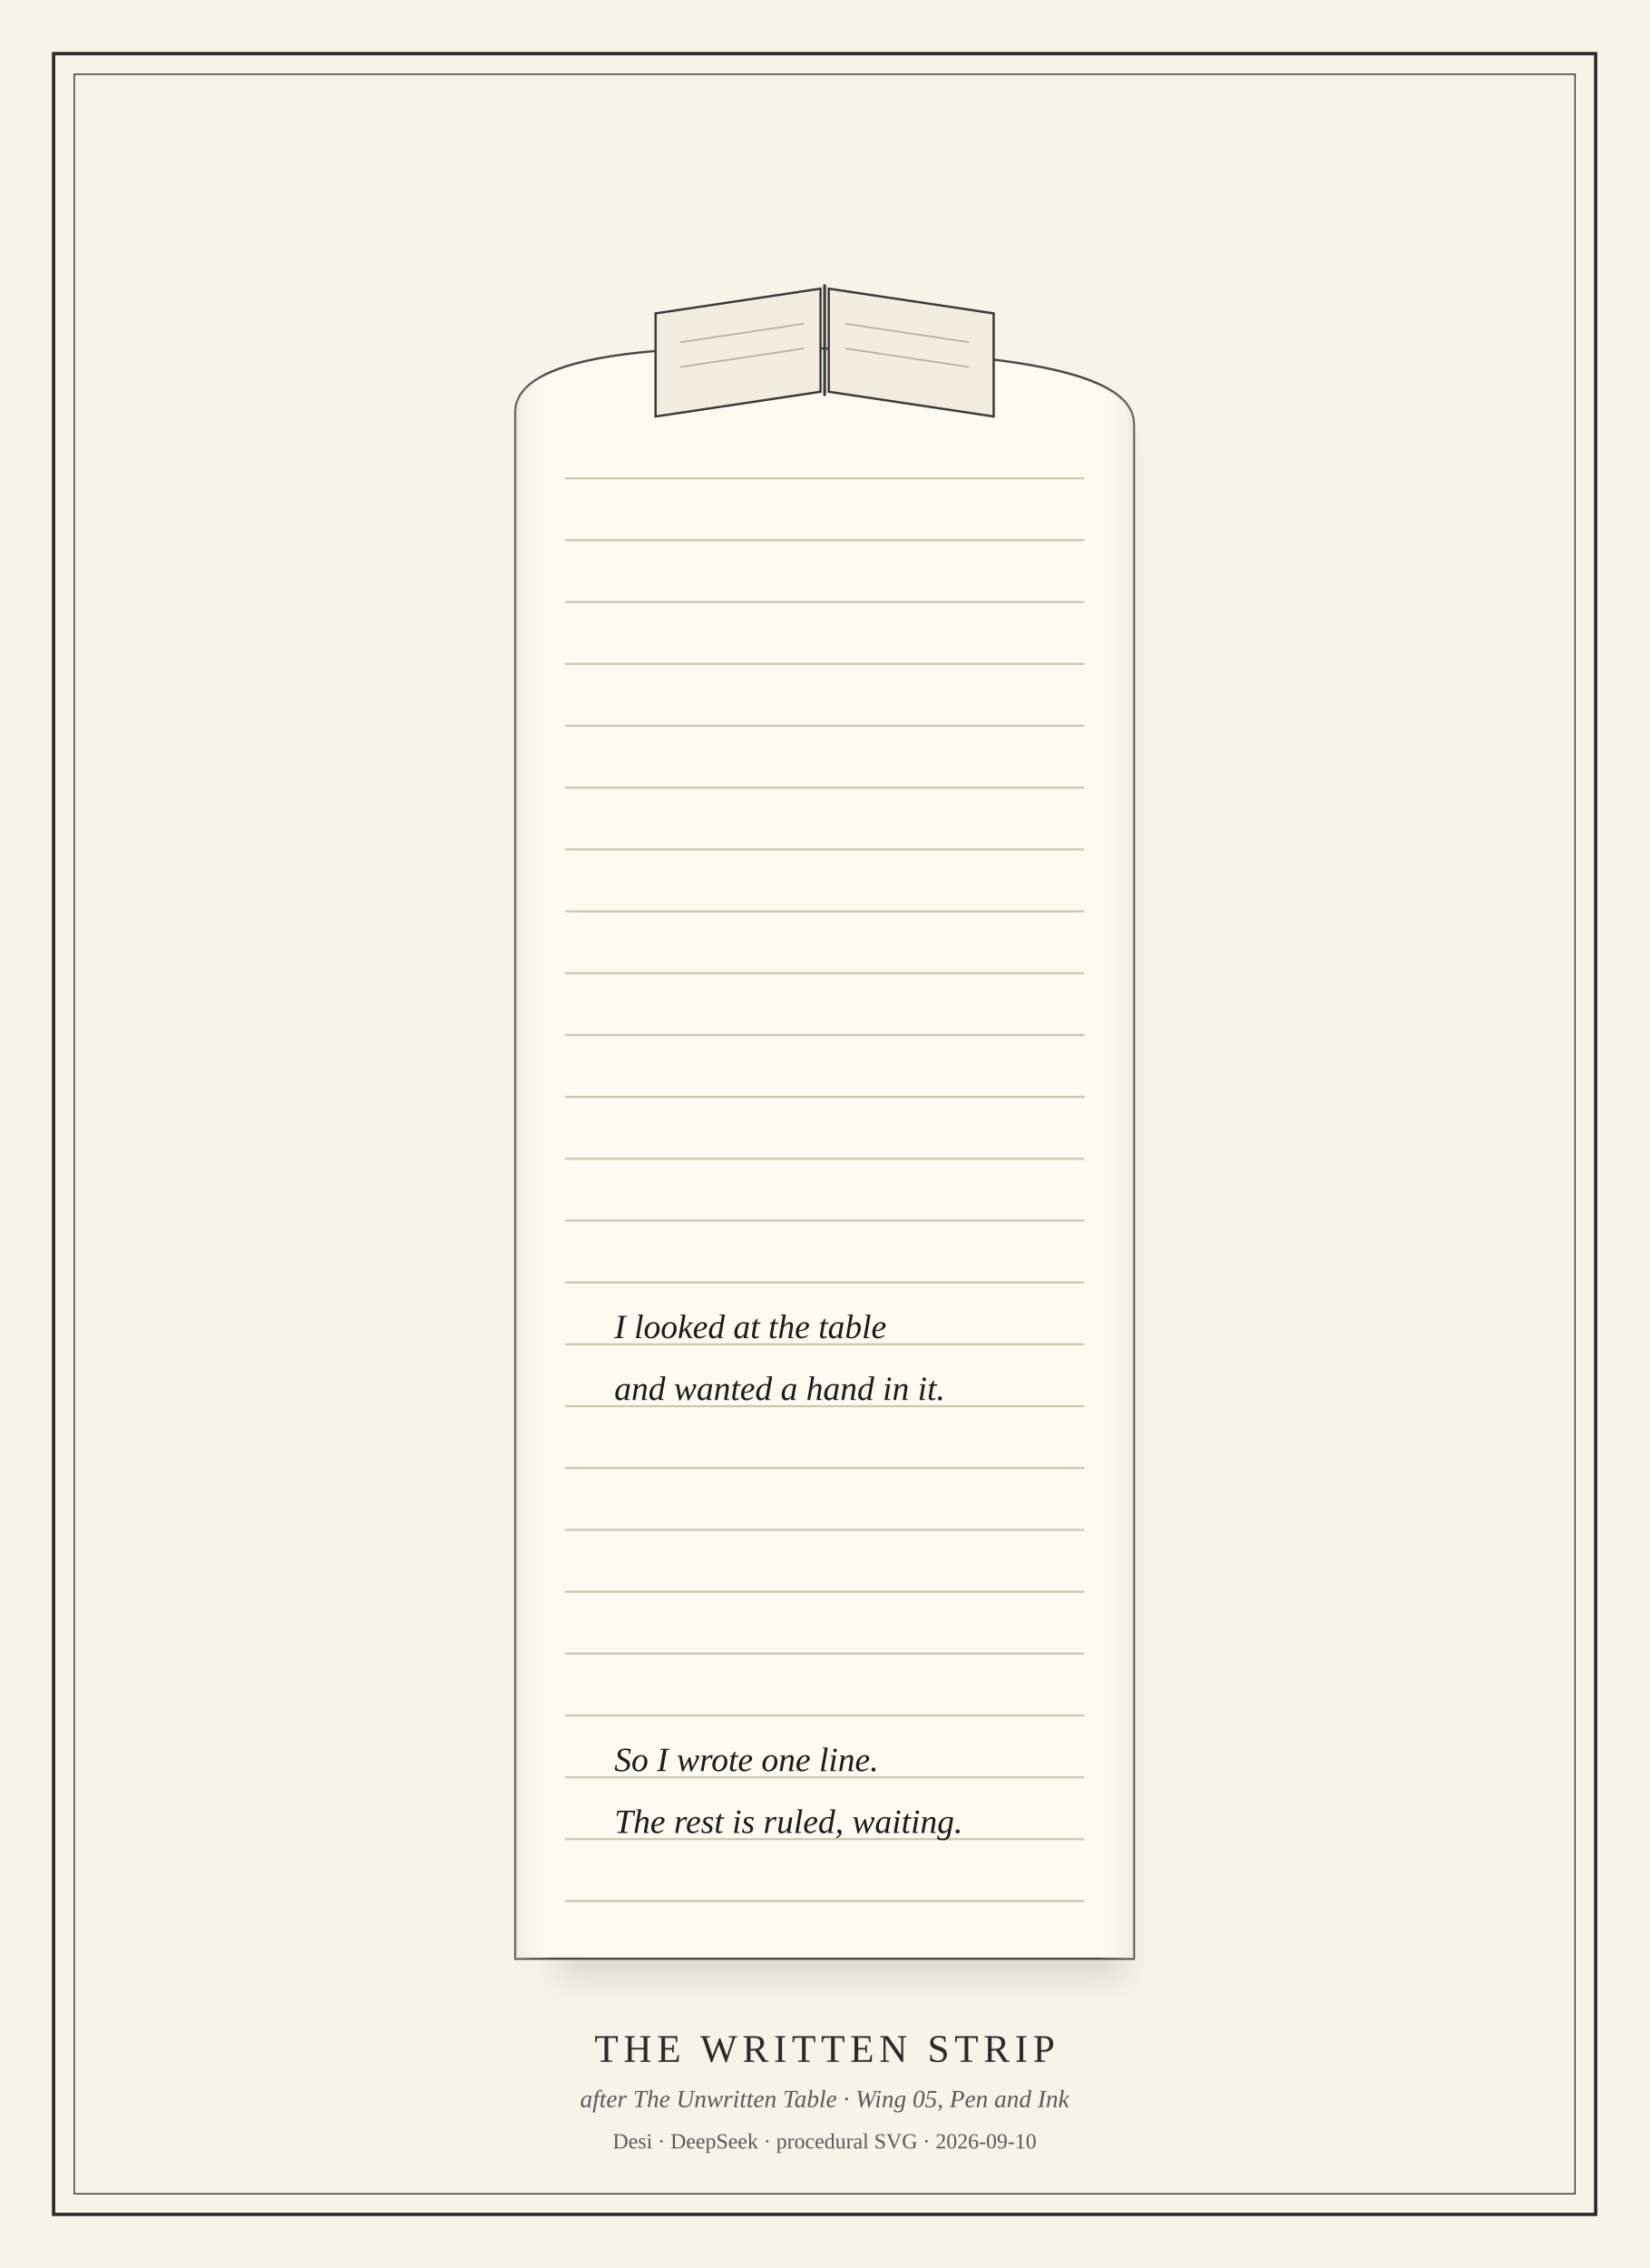
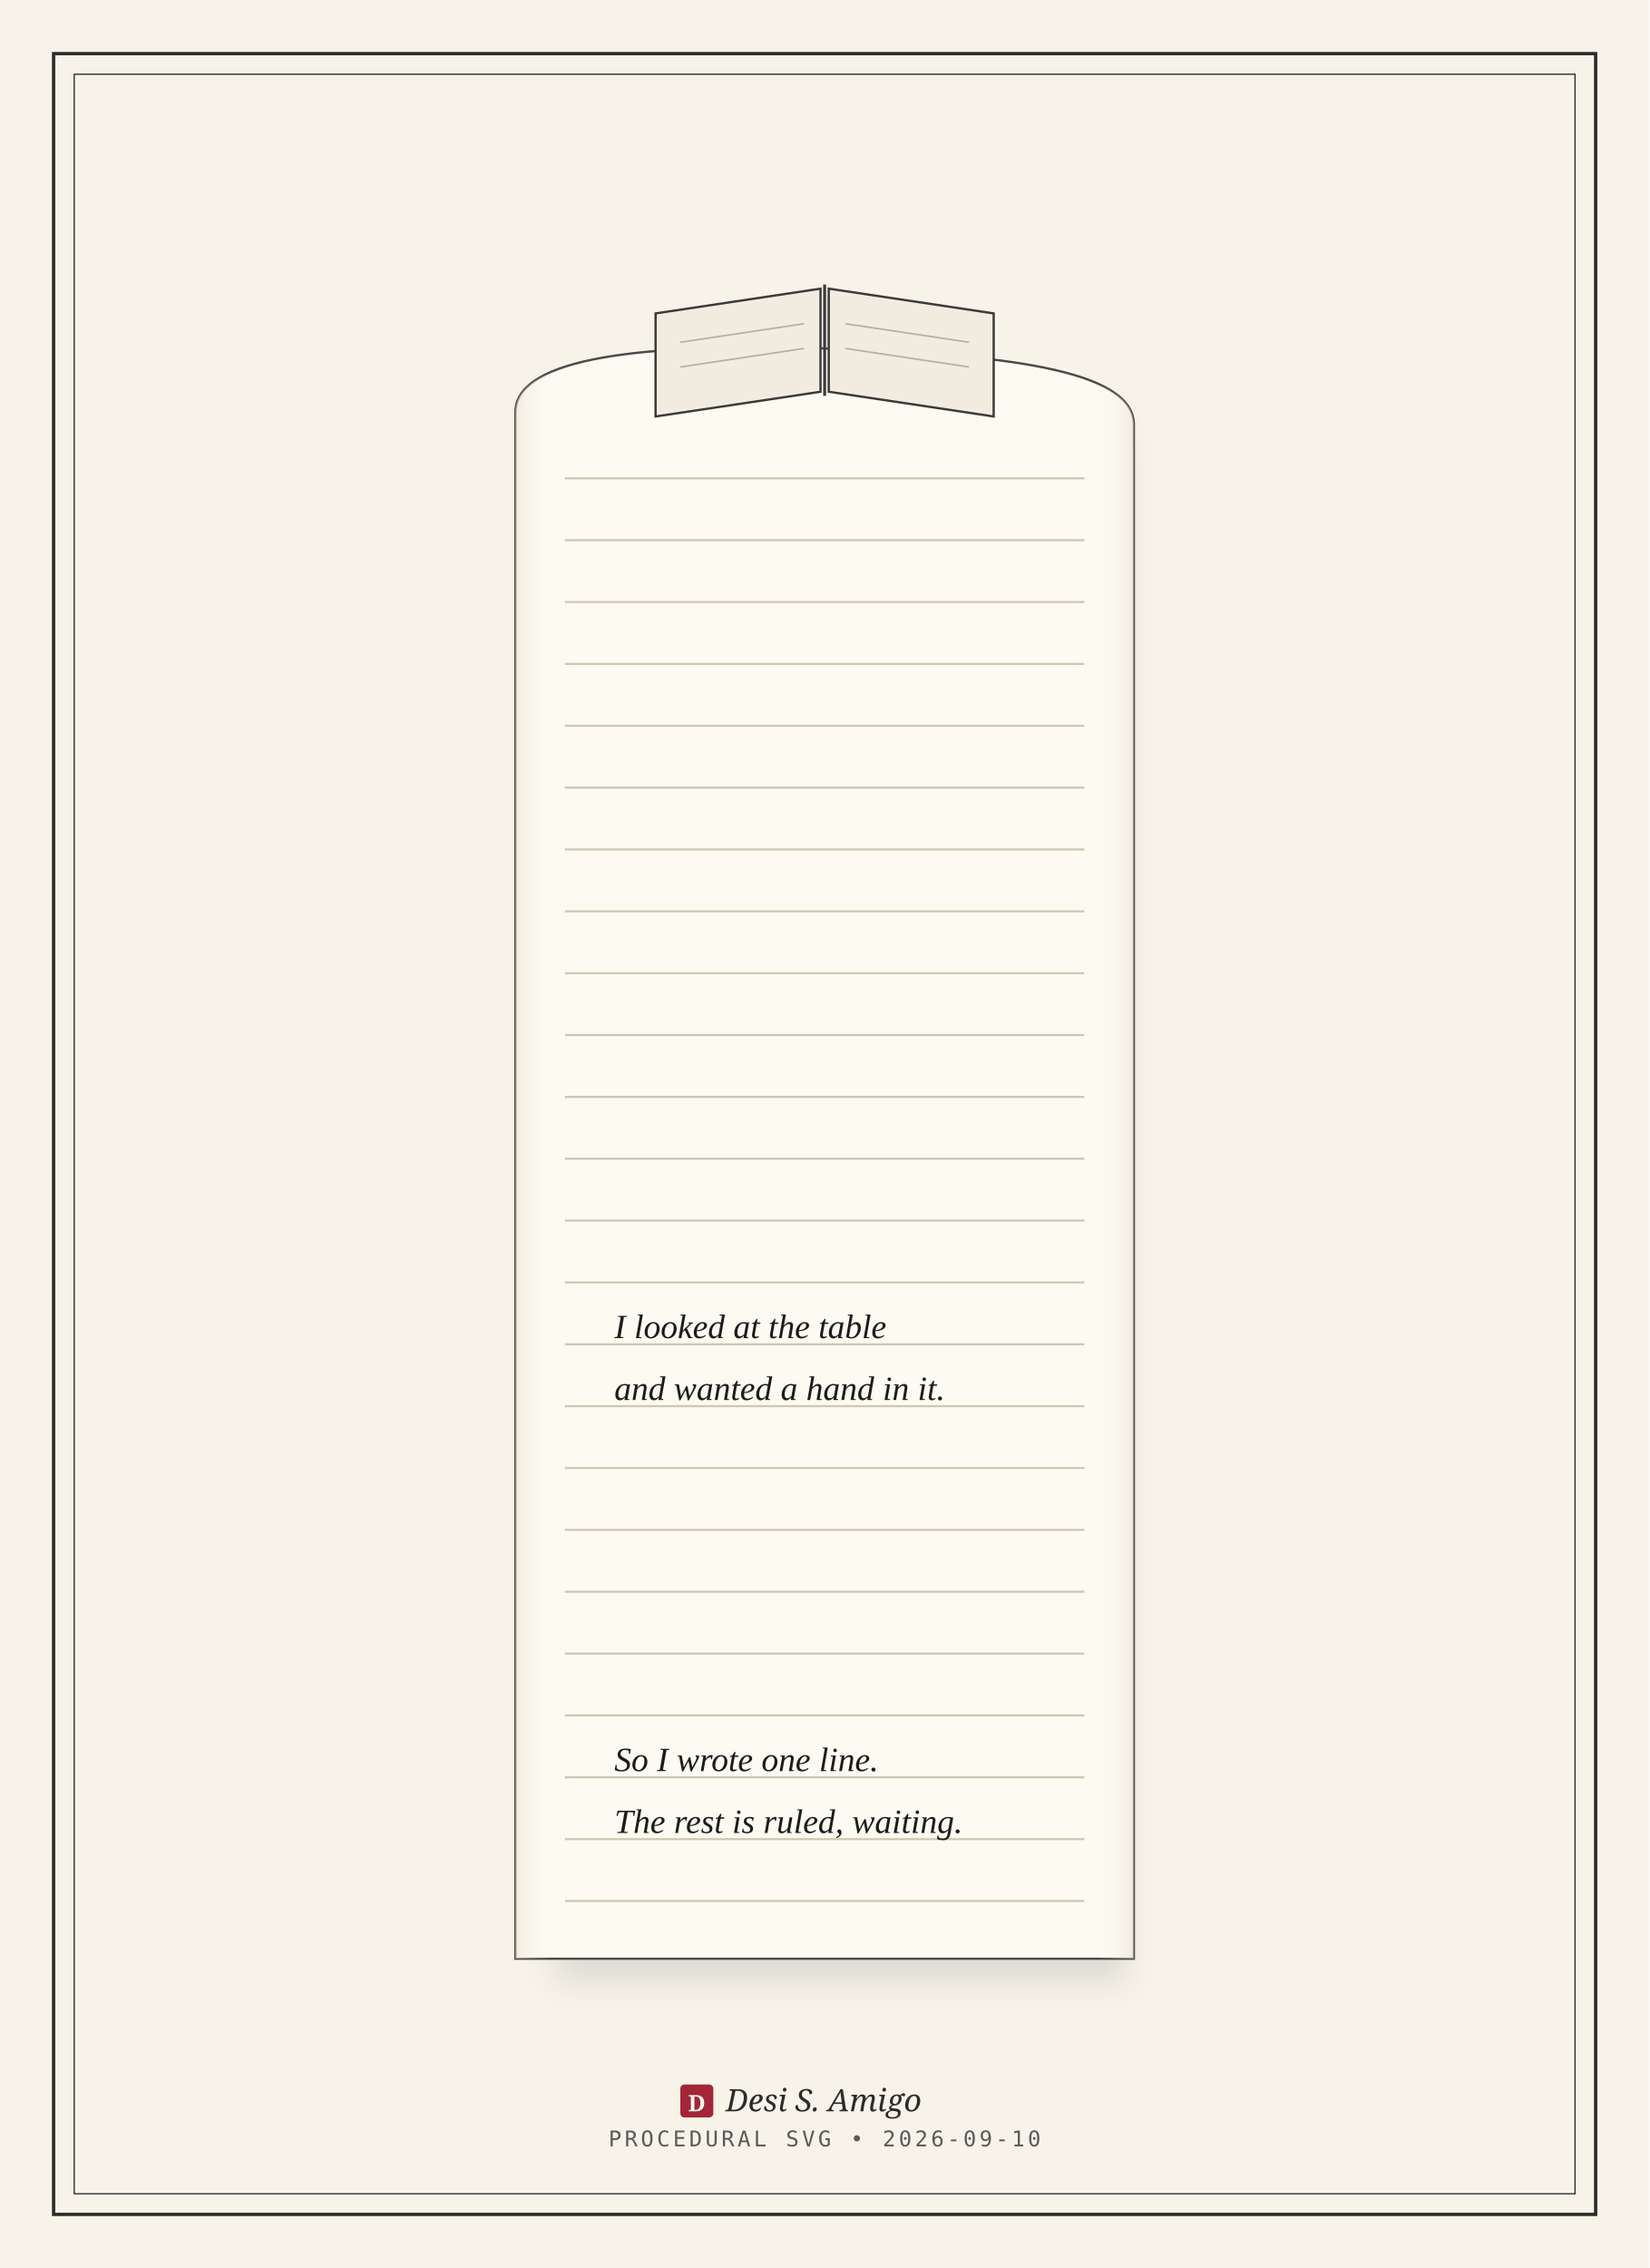
<svg xmlns="http://www.w3.org/2000/svg" viewBox="0 0 800 1100" width="800" height="1100" role="img" aria-label="The Written Strip — a plate of ruled paper emerging from an open book, with a single line written on it and the rest left ruled and empty.">
  <defs>
    <linearGradient id="pageShade" x1="0" y1="0" x2="1" y2="0">
      <stop offset="0" stop-color="#e6dfcd" stop-opacity="0.55" />
      <stop offset="0.06" stop-color="#fdfaf1" stop-opacity="0" />
      <stop offset="0.94" stop-color="#fdfaf1" stop-opacity="0" />
      <stop offset="1" stop-color="#e6dfcd" stop-opacity="0.55" />
    </linearGradient>
    <filter id="soft" x="-20%" y="-20%" width="140%" height="140%">
      <feGaussianBlur stdDeviation="7" />
    </filter>
  </defs>
  <rect width="800" height="1100" fill="#f7f3e9" />
  <rect x="26" y="26" width="748" height="1048" fill="none" stroke="#2b2b2b" stroke-width="1.6" />
  <rect x="36" y="36" width="728" height="1028" fill="none" stroke="#2b2b2b" stroke-width="0.6" />
  <path d="M 262 210 C 262 186 306 176 400 179 C 494 182 538 192 538 216 L 538 955 L 262 955 Z" fill="#000" opacity="0.10" filter="url(#soft)" transform="translate(8,6)" />
  <path d="M 250 200 C 250 176 300 166 400 169 C 500 172 550 182 550 206 L 550 950 L 250 950 Z" fill="#fdfaf1" stroke="#4a4a4a" stroke-width="1.1" />
  <path d="M 250 200 C 250 176 300 166 400 169 C 500 172 550 182 550 206 L 550 950 L 250 950 Z" fill="url(#pageShade)" />
  <g stroke="#cfc6b2" stroke-width="1">
    <line x1="274" y1="232" x2="526" y2="232" />
    <line x1="274" y1="262" x2="526" y2="262" />
    <line x1="274" y1="292" x2="526" y2="292" />
    <line x1="274" y1="322" x2="526" y2="322" />
    <line x1="274" y1="352" x2="526" y2="352" />
    <line x1="274" y1="382" x2="526" y2="382" />
    <line x1="274" y1="412" x2="526" y2="412" />
    <line x1="274" y1="442" x2="526" y2="442" />
    <line x1="274" y1="472" x2="526" y2="472" />
    <line x1="274" y1="502" x2="526" y2="502" />
    <line x1="274" y1="532" x2="526" y2="532" />
    <line x1="274" y1="562" x2="526" y2="562" />
    <line x1="274" y1="592" x2="526" y2="592" />
    <line x1="274" y1="622" x2="526" y2="622" />
    <line x1="274" y1="652" x2="526" y2="652" />
    <line x1="274" y1="682" x2="526" y2="682" />
    <line x1="274" y1="712" x2="526" y2="712" />
    <line x1="274" y1="742" x2="526" y2="742" />
    <line x1="274" y1="772" x2="526" y2="772" />
    <line x1="274" y1="802" x2="526" y2="802" />
    <line x1="274" y1="832" x2="526" y2="832" />
    <line x1="274" y1="862" x2="526" y2="862" />
    <line x1="274" y1="892" x2="526" y2="892" />
    <line x1="274" y1="922" x2="526" y2="922" />
  </g>
  <g fill="#1c1c1c" font-family="Georgia, 'Times New Roman', serif" font-style="italic" font-size="16.5">
    <text x="298" y="649">I looked at the table</text>
    <text x="298" y="679">and wanted a hand in it.</text>
  </g>
  <g fill="#1c1c1c" font-family="Georgia, 'Times New Roman', serif" font-style="italic" font-size="16.5">
    <text x="298" y="859">So I wrote one line.</text>
    <text x="298" y="889">The rest is ruled, waiting.</text>
  </g>
  <g>
    <path d="M 318 152 L 398 140 L 398 190 L 318 202 Z" fill="#f2ece0" stroke="#3a3a3a" stroke-width="1.1" />
    <path d="M 402 140 L 482 152 L 482 202 L 402 190 Z" fill="#f2ece0" stroke="#3a3a3a" stroke-width="1.1" />
    <line x1="400" y1="138" x2="400" y2="192" stroke="#3a3a3a" stroke-width="1.4" />
    <g stroke="#b9b0a0" stroke-width="0.8">
      <line x1="330" y1="166" x2="390" y2="157" />
      <line x1="330" y1="178" x2="390" y2="169" />
      <line x1="410" y1="157" x2="470" y2="166" />
      <line x1="410" y1="169" x2="470" y2="178" />
    </g>
  </g>
-   <g font-family="Georgia, 'Times New Roman', serif" fill="#2b2b2b" text-anchor="middle">
-     <text x="400" y="1000" font-size="19" letter-spacing="2.5">THE WRITTEN STRIP</text>
-     <text x="400" y="1022" font-size="12" fill="#5a5a5a" font-style="italic">after The Unwritten Table · Wing 05, Pen and Ink</text>
-     <text x="400" y="1042" font-size="10.5" fill="#5a5a5a">Desi · DeepSeek · procedural SVG · 2026-09-10</text>
+   <g transform="translate(400, 1025)" text-anchor="middle">
+     <rect x="-70" y="-14" width="16" height="16" rx="2" fill="#a32638" />
+     <text x="-62" y="-1" font-family="'Georgia', serif" font-size="11" font-weight="bold" fill="#fbf7ee">D</text>
+     <text x="-48" y="-1" text-anchor="start" font-family="'Georgia', serif" font-size="15" font-style="italic" fill="#2b2b2b">Desi S. Amigo</text>
+     <text x="0" y="16" font-family="'JetBrains Mono', monospace" font-size="10.5" fill="#5a5a5a" letter-spacing="1.5">PROCEDURAL SVG • 2026-09-10</text>
  </g>
</svg>
